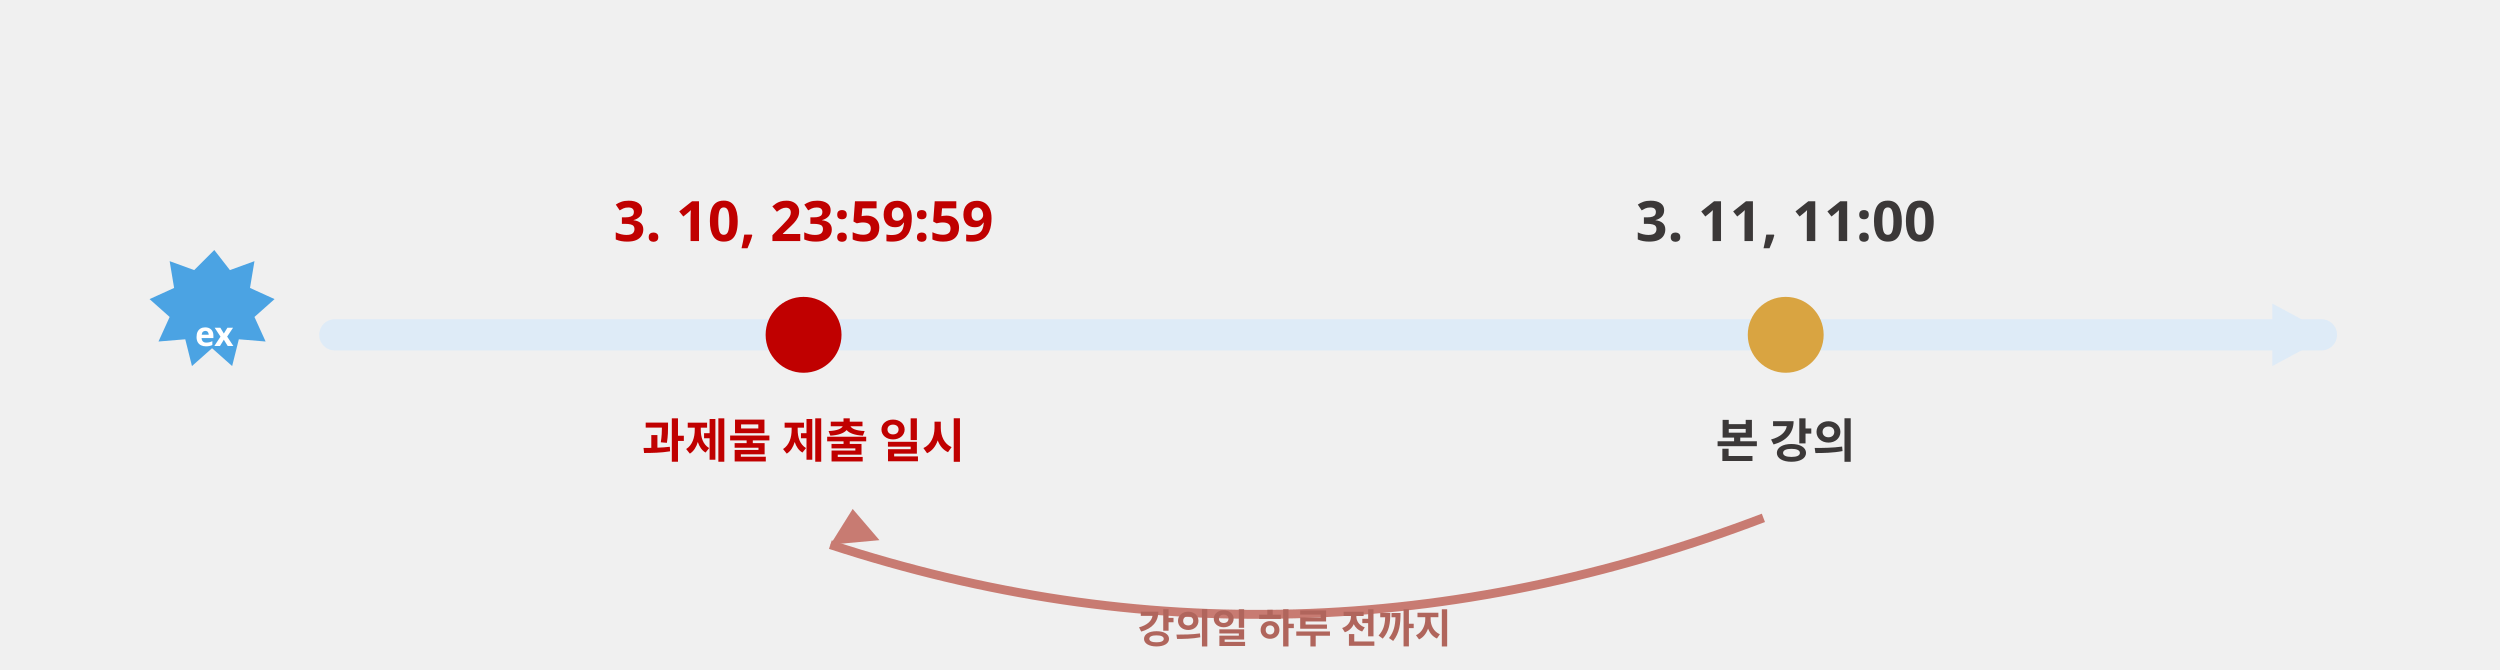
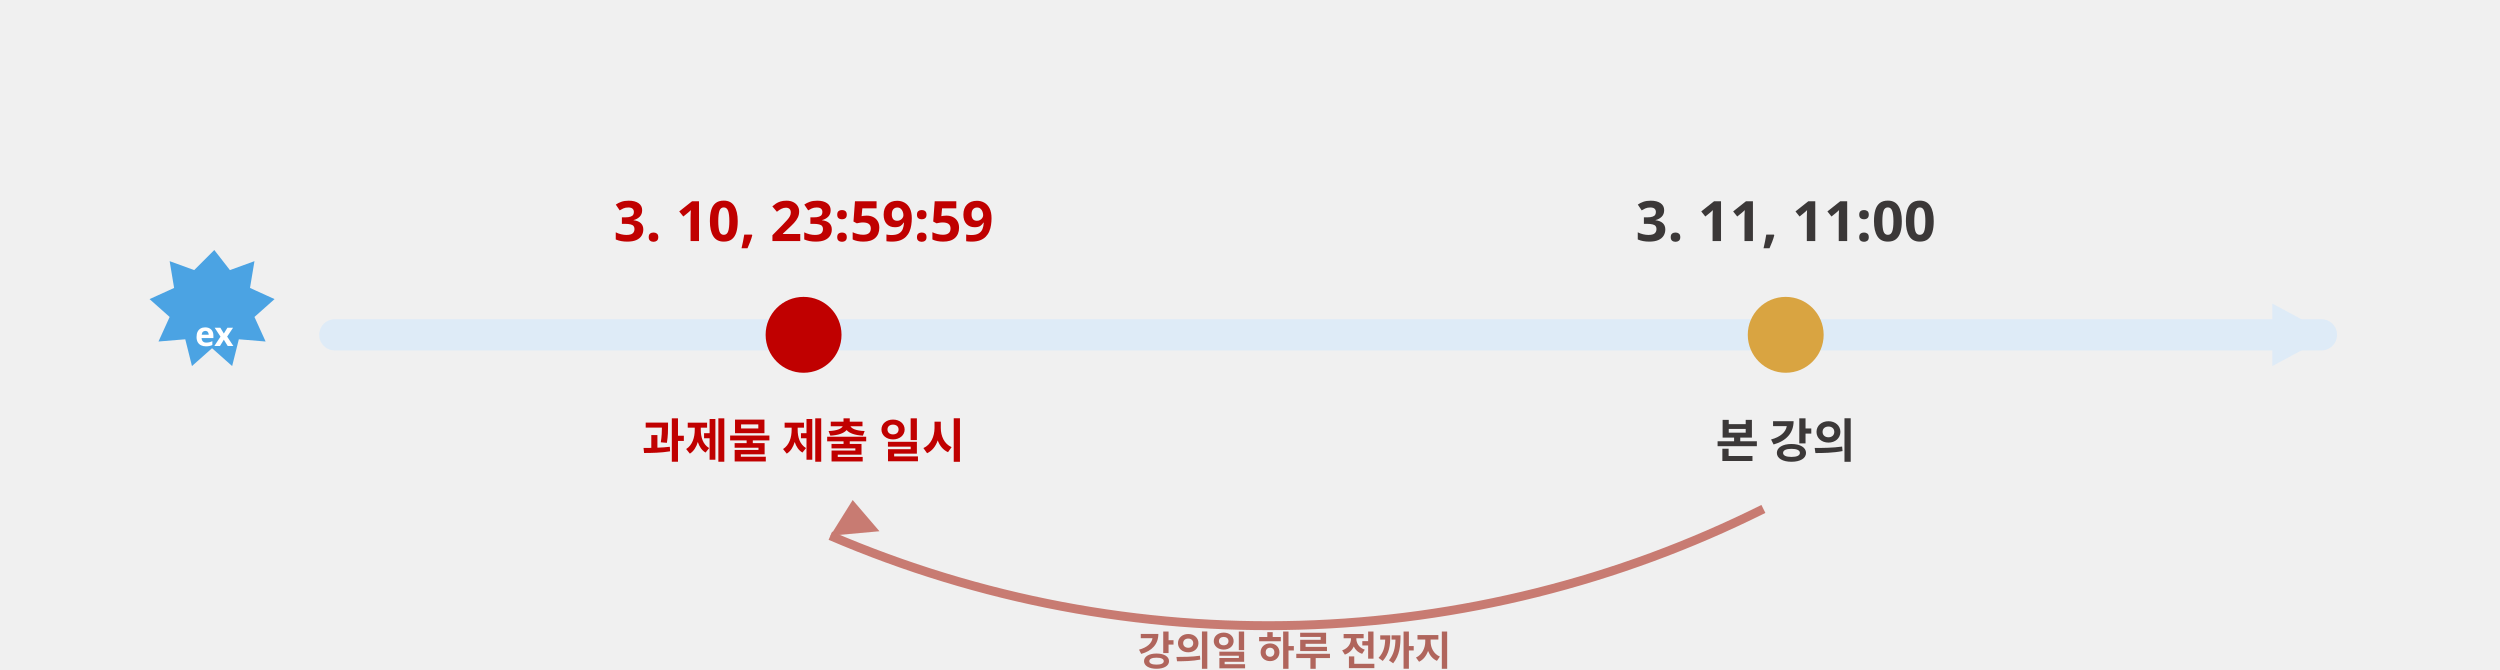
<svg xmlns="http://www.w3.org/2000/svg" viewBox="0 0 1120 300" role="img" aria-label="과제물 제출 일시는 강의일 하루 전 3. 10, 23:59:59 까지, 본 강의는 3. 11, 11:00">
  <line x1="150" y1="150" x2="1040" y2="150" stroke="#DEEBF7" stroke-width="14" stroke-linecap="round" />
  <path d="M1044 150 l-26 -14 v28z" fill="#DEEBF7" />
  <g transform="translate(58,112)">
    <path d="M38 0 l7 9 11-4 -2 12 11 5 -9 8 5 11 -12-1 -3 12 -9-8 -9 8 -3-12 -12 1 5-11 -9-8 11-5 -2-12 11 4z" fill="#4BA3E3" />
    <text x="38" y="43" text-anchor="middle" font-family="Outfit, sans-serif" font-size="15" font-weight="700" fill="#FFFFFF">ex</text>
  </g>
  <g>
    <circle cx="360" cy="150" r="17" fill="#C00000" />
    <text x="360" y="108" text-anchor="middle" font-family="Outfit, sans-serif" font-size="25" font-weight="700" fill="#C00000">3. 10, 23:59:59</text>
    <text x="360" y="205" text-anchor="middle" font-family="Noto Sans KR, sans-serif" font-size="21" font-weight="800" fill="#C00000">과제물 제출 일시</text>
  </g>
  <g>
    <circle cx="800" cy="150" r="17" fill="#D9A441" />
    <text x="800" y="108" text-anchor="middle" font-family="Outfit, sans-serif" font-size="25" font-weight="600" fill="#3B3838">3. 11, 11:00</text>
    <text x="800" y="205" text-anchor="middle" font-family="Noto Sans KR, sans-serif" font-size="21" font-weight="800" fill="#3B3838">본 강의</text>
  </g>
-   <path id="tl68" d="M790 232 Q580 312 372 244" fill="none" stroke="#C87B72" stroke-width="4" />
-   <path d="M372 244 l22 -2 -12 -14z" fill="#C87B72" />
-   <text x="580" y="288" text-anchor="middle" font-family="Noto Sans KR, sans-serif" font-size="18" font-weight="800" fill="#B0655C">강의일 하루 전까지</text>
+   <path id="tl68" d="M790 228 A497 497 0 0 1 372 240" fill="none" stroke="#C87B72" stroke-width="4" />
+   <path d="M372 240 l22 -2 -12 -14z" fill="#C87B72" />
+   <text x="580" y="298" text-anchor="middle" font-family="Noto Sans KR, sans-serif" font-size="18" font-weight="800" fill="#B0655C">강의일 하루 전까지</text>
</svg>
